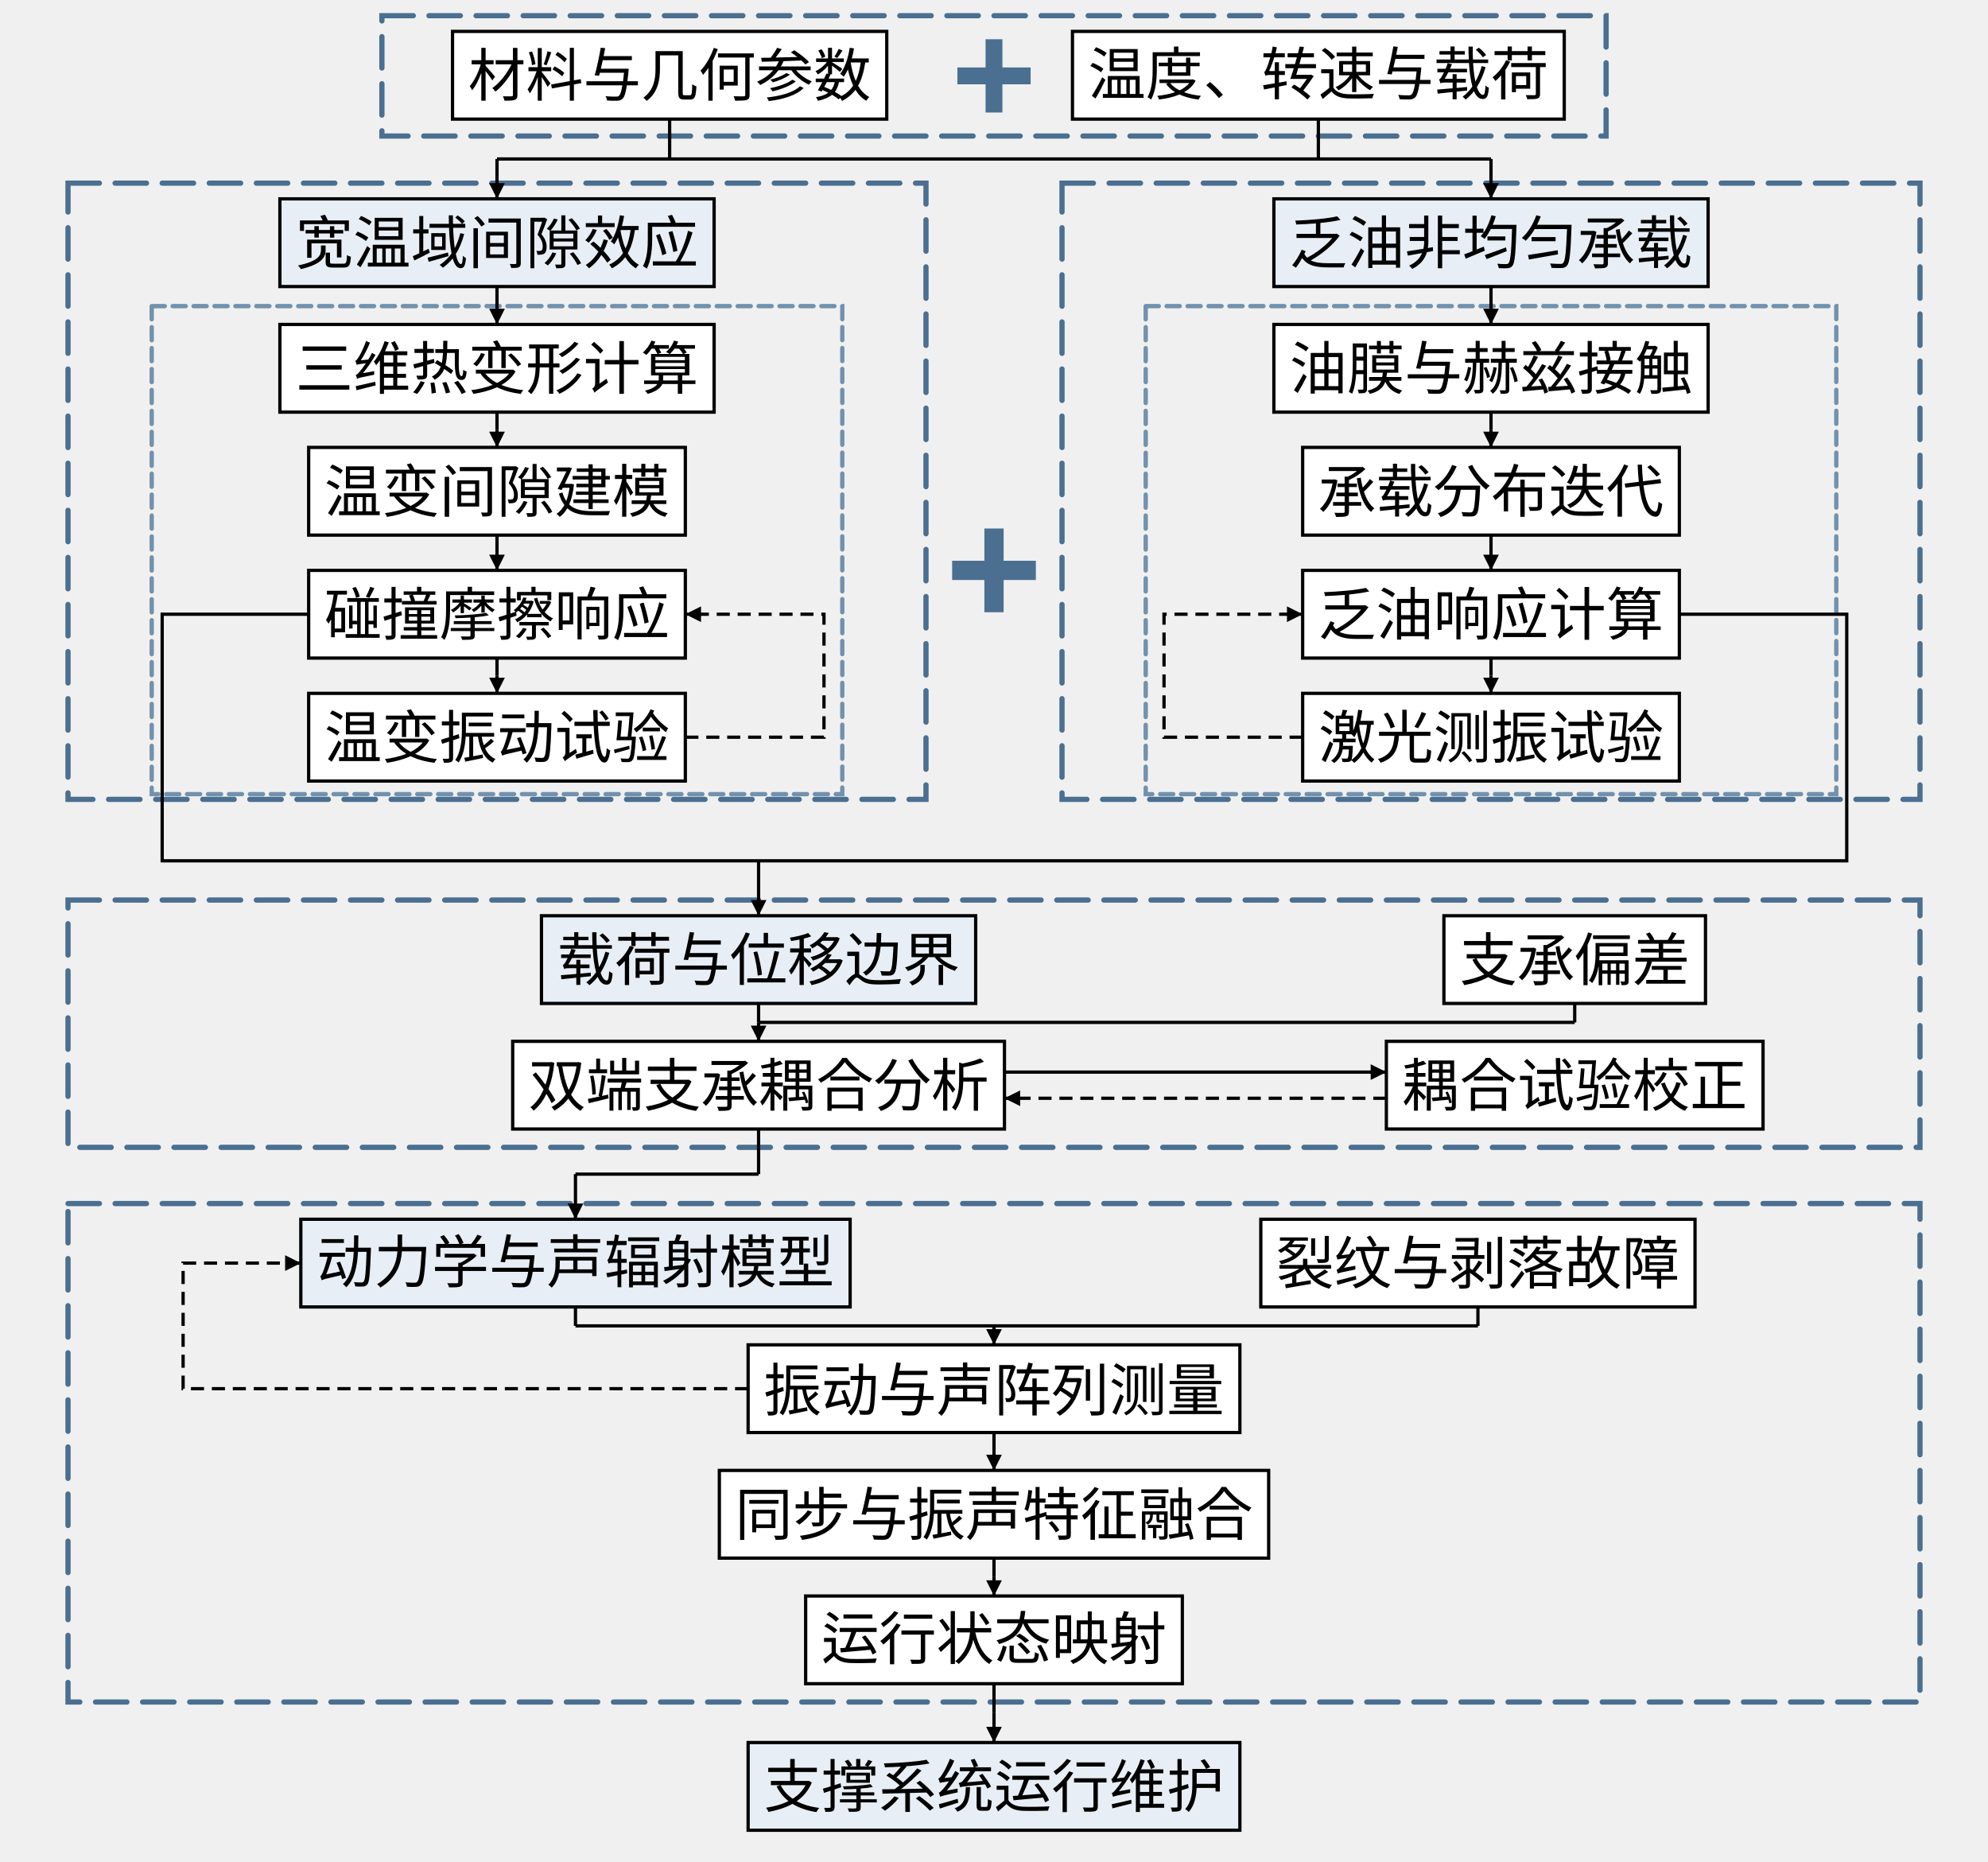
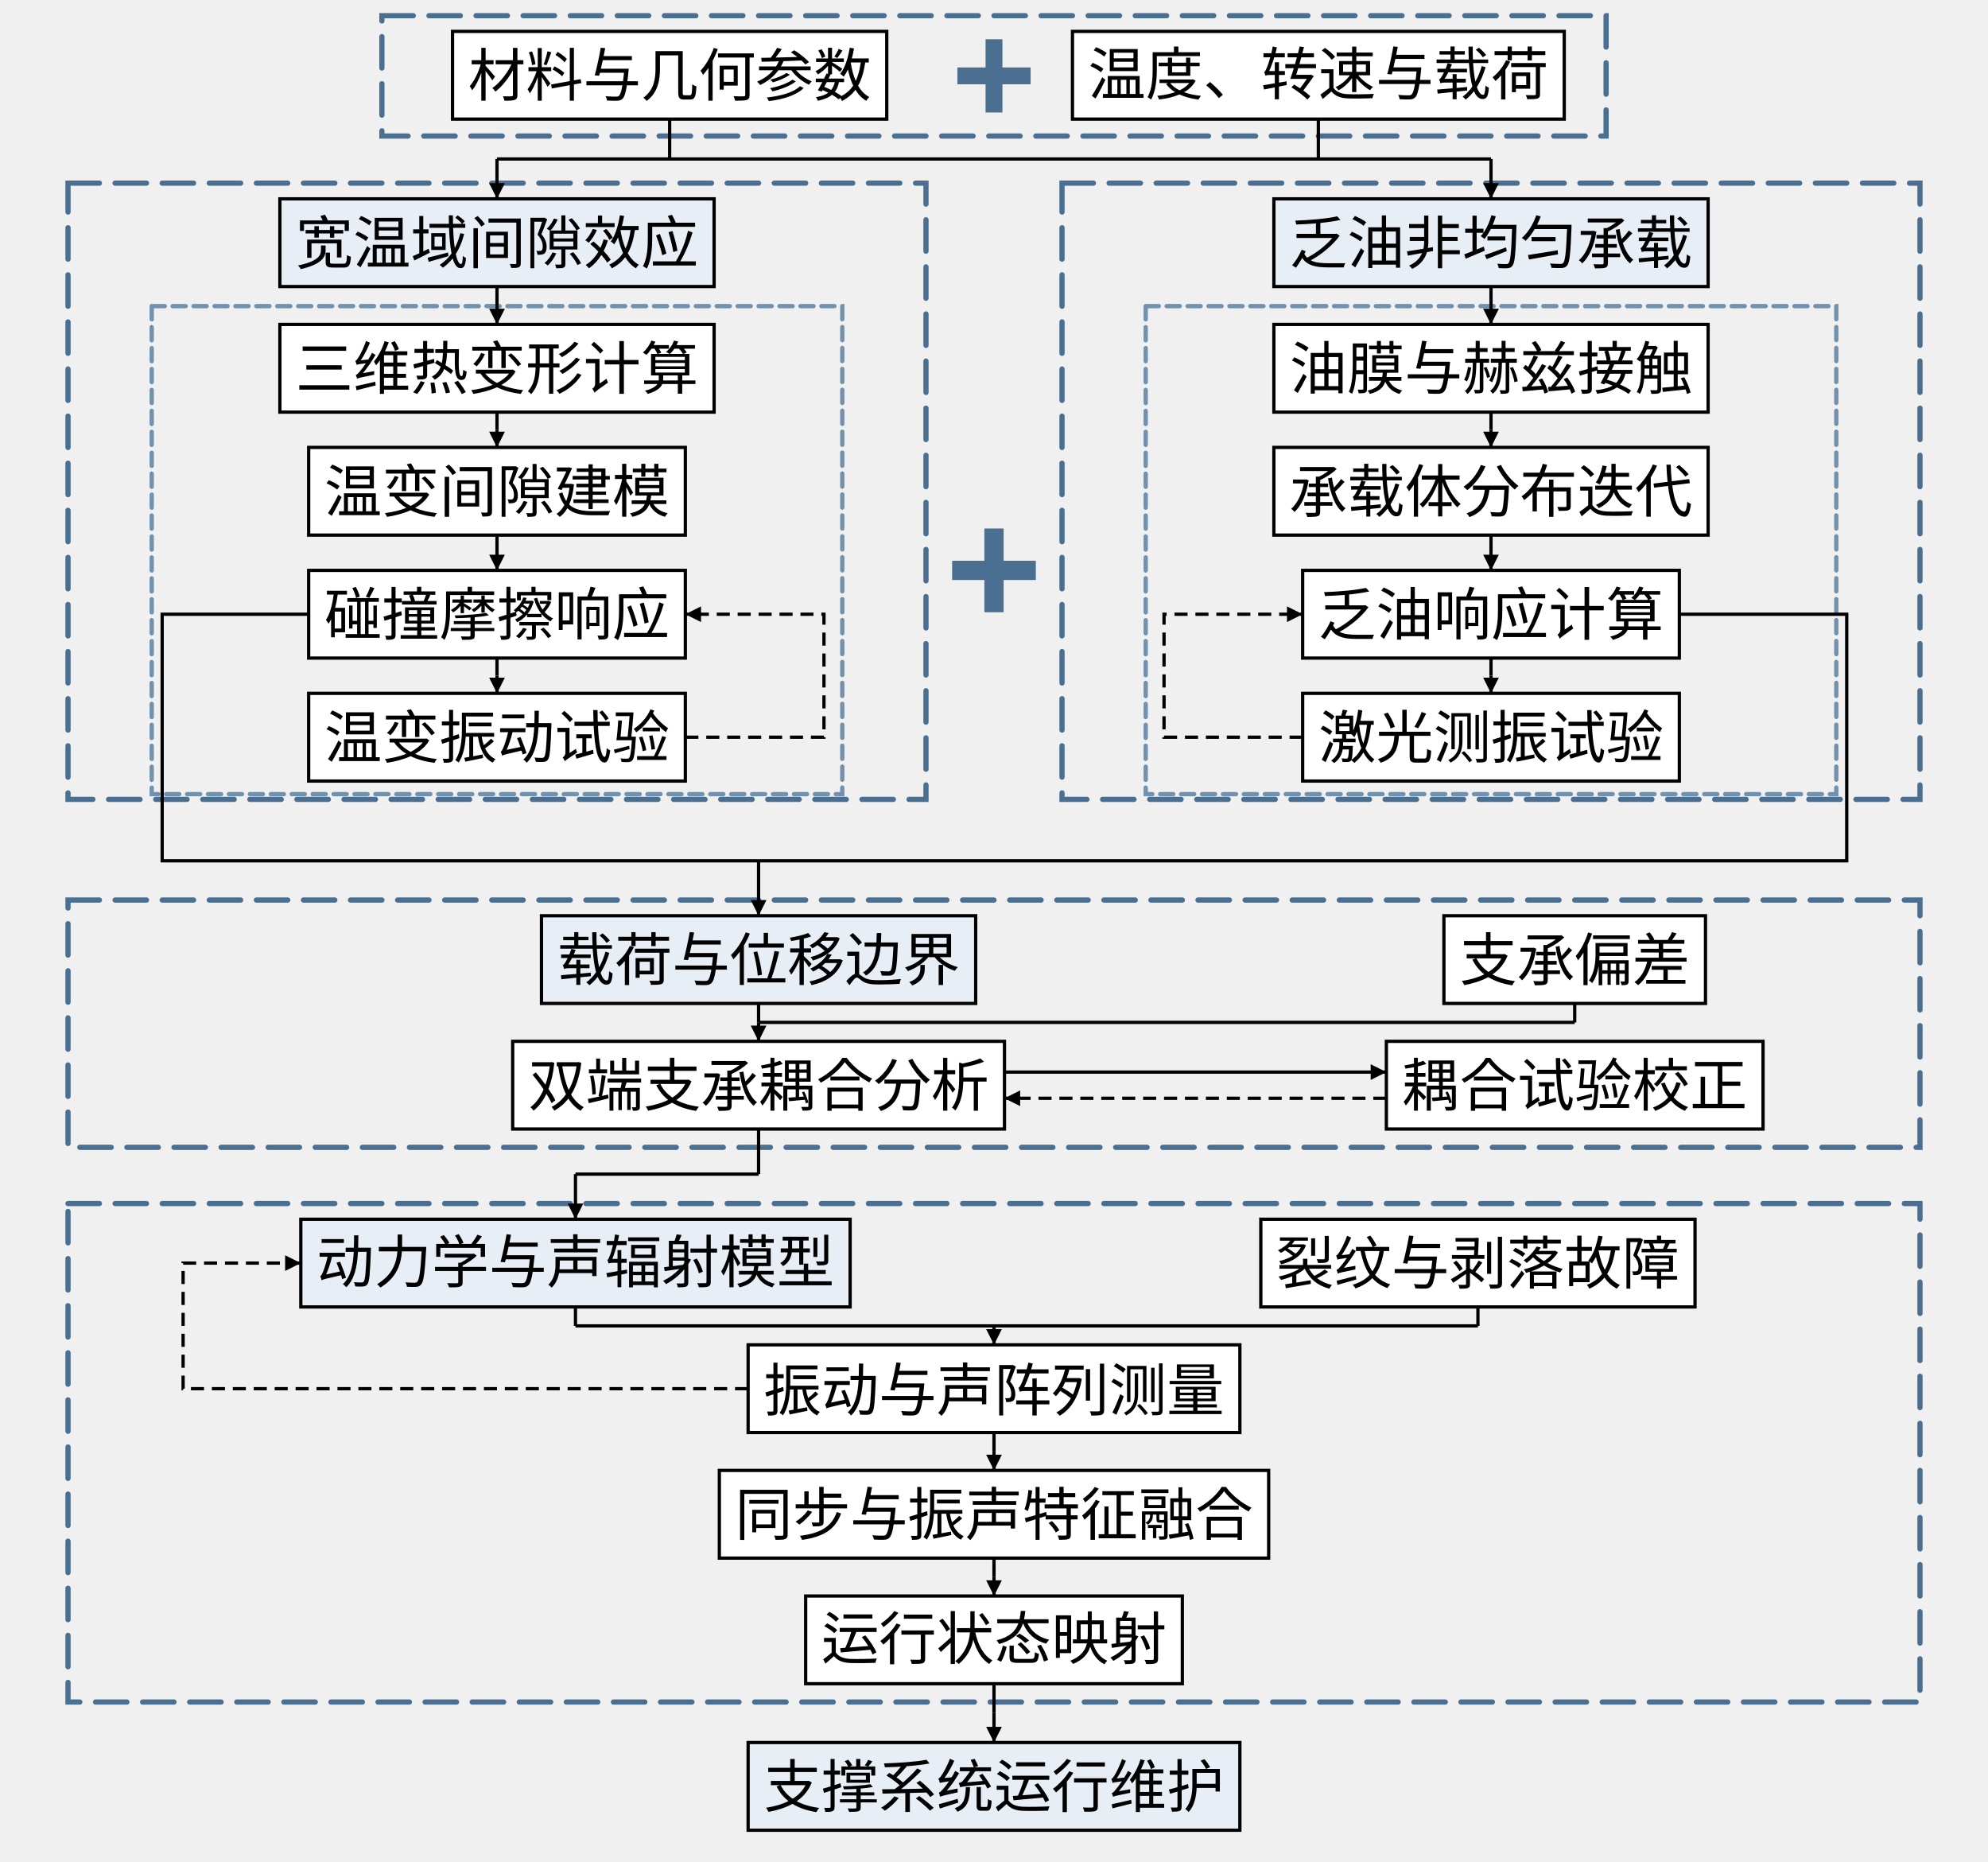
<svg xmlns="http://www.w3.org/2000/svg" width="760px" height="711.52px" viewBox="0 0 760 711.52" version="1.1">
  <g id="plus-001" data-object-type="plus" aria-label="">
    <path id="plus-shape-001" d="M376.78 15 L383.22 15 L383.22 25.78 L394 25.78 L394 32.22 L383.22 32.22 L383.22 43 L376.78 43 L376.78 32.22 L366 32.22 L366 25.78 L376.78 25.78 Z" fill="#4A6F91" stroke="none" />
  </g>
  <g id="module-frame-001" data-object-type="module-frame" aria-label="">
    <rect id="rectangle-001" x="146" y="6" width="468" height="46" fill="none" stroke="#4A6F91" stroke-width="2" stroke-linecap="round" stroke-linejoin="miter" stroke-dasharray="12 6" />
  </g>
  <g id="module-frame-002" data-object-type="module-frame" aria-label="">
    <rect id="rectangle-002" x="26" y="70" width="328" height="235.52" fill="none" stroke="#4A6F91" stroke-width="2" stroke-linecap="round" stroke-linejoin="miter" stroke-dasharray="12 6" />
  </g>
  <g id="submodule-frame-001" data-object-type="submodule-frame" aria-label="">
    <rect id="rectangle-003" x="58" y="117" width="264" height="186.52" fill="none" stroke="#7291AD" stroke-width="1.65" stroke-linecap="round" stroke-linejoin="miter" stroke-dasharray="5 3" />
  </g>
  <g id="connector-001" data-object-type="connector" aria-label="">
    <path id="line-001" d="M190 109.52 L190 116.76" fill="none" stroke="#000000" stroke-width="1.25" stroke-linejoin="miter" stroke-linecap="butt" />
  </g>
  <g id="connector-002" data-object-type="connector" aria-label="">
    <path id="line-002" d="M190 116.76 L190 124" fill="none" stroke="#000000" stroke-width="1.25" stroke-linejoin="miter" stroke-linecap="butt" />
    <polygon id="arrowhead-001" points="190,124 193,118 187,118" fill="#000000" stroke="none" />
  </g>
  <g id="connector-003" data-object-type="connector" aria-label="">
    <path id="line-003" d="M190 157.52 L190 164.26" fill="none" stroke="#000000" stroke-width="1.25" stroke-linejoin="miter" stroke-linecap="butt" />
  </g>
  <g id="connector-004" data-object-type="connector" aria-label="">
    <path id="line-004" d="M190 164.26 L190 171" fill="none" stroke="#000000" stroke-width="1.25" stroke-linejoin="miter" stroke-linecap="butt" />
    <polygon id="arrowhead-002" points="190,171 193,165 187,165" fill="#000000" stroke="none" />
  </g>
  <g id="connector-005" data-object-type="connector" aria-label="">
    <path id="line-005" d="M190 204.52 L190 211.26" fill="none" stroke="#000000" stroke-width="1.25" stroke-linejoin="miter" stroke-linecap="butt" />
  </g>
  <g id="connector-006" data-object-type="connector" aria-label="">
    <path id="line-006" d="M190 211.26 L190 218" fill="none" stroke="#000000" stroke-width="1.25" stroke-linejoin="miter" stroke-linecap="butt" />
    <polygon id="arrowhead-003" points="190,218 193,212 187,212" fill="#000000" stroke="none" />
  </g>
  <g id="connector-007" data-object-type="connector" aria-label="">
    <path id="line-007" d="M190 251.52 L190 258.26" fill="none" stroke="#000000" stroke-width="1.25" stroke-linejoin="miter" stroke-linecap="butt" />
  </g>
  <g id="connector-008" data-object-type="connector" aria-label="">
    <path id="line-008" d="M190 258.26 L190 265" fill="none" stroke="#000000" stroke-width="1.25" stroke-linejoin="miter" stroke-linecap="butt" />
    <polygon id="arrowhead-004" points="190,265 193,259 187,259" fill="#000000" stroke="none" />
  </g>
  <g id="connector-009" data-object-type="connector" aria-label="">
    <path id="line-009" d="M262 281.76 L315 281.76 L315 234.76 L262 234.76" fill="none" stroke="#000000" stroke-width="1.25" stroke-linejoin="miter" stroke-linecap="butt" stroke-dasharray="5 3" />
    <polygon id="arrowhead-005" points="262,234.76 268,237.76 268,231.76" fill="#000000" stroke="none" />
  </g>
  <g id="module-frame-003" data-object-type="module-frame" aria-label="">
    <rect id="rectangle-004" x="406" y="70" width="328" height="235.52" fill="none" stroke="#4A6F91" stroke-width="2" stroke-linecap="round" stroke-linejoin="miter" stroke-dasharray="12 6" />
  </g>
  <g id="submodule-frame-002" data-object-type="submodule-frame" aria-label="">
    <rect id="rectangle-005" x="438" y="117" width="264" height="186.52" fill="none" stroke="#7291AD" stroke-width="1.65" stroke-linecap="round" stroke-linejoin="miter" stroke-dasharray="5 3" />
  </g>
  <g id="connector-010" data-object-type="connector" aria-label="">
    <path id="line-010" d="M570 109.52 L570 116.76" fill="none" stroke="#000000" stroke-width="1.25" stroke-linejoin="miter" stroke-linecap="butt" />
  </g>
  <g id="connector-011" data-object-type="connector" aria-label="">
    <path id="line-011" d="M570 116.76 L570 124" fill="none" stroke="#000000" stroke-width="1.25" stroke-linejoin="miter" stroke-linecap="butt" />
    <polygon id="arrowhead-006" points="570,124 573,118 567,118" fill="#000000" stroke="none" />
  </g>
  <g id="connector-012" data-object-type="connector" aria-label="">
    <path id="line-012" d="M570 157.52 L570 164.26" fill="none" stroke="#000000" stroke-width="1.25" stroke-linejoin="miter" stroke-linecap="butt" />
  </g>
  <g id="connector-013" data-object-type="connector" aria-label="">
    <path id="line-013" d="M570 164.26 L570 171" fill="none" stroke="#000000" stroke-width="1.25" stroke-linejoin="miter" stroke-linecap="butt" />
    <polygon id="arrowhead-007" points="570,171 573,165 567,165" fill="#000000" stroke="none" />
  </g>
  <g id="connector-014" data-object-type="connector" aria-label="">
    <path id="line-014" d="M570 204.52 L570 211.26" fill="none" stroke="#000000" stroke-width="1.25" stroke-linejoin="miter" stroke-linecap="butt" />
  </g>
  <g id="connector-015" data-object-type="connector" aria-label="">
    <path id="line-015" d="M570 211.26 L570 218" fill="none" stroke="#000000" stroke-width="1.25" stroke-linejoin="miter" stroke-linecap="butt" />
    <polygon id="arrowhead-008" points="570,218 573,212 567,212" fill="#000000" stroke="none" />
  </g>
  <g id="connector-016" data-object-type="connector" aria-label="">
    <path id="line-016" d="M570 251.52 L570 258.26" fill="none" stroke="#000000" stroke-width="1.25" stroke-linejoin="miter" stroke-linecap="butt" />
  </g>
  <g id="connector-017" data-object-type="connector" aria-label="">
    <path id="line-017" d="M570 258.26 L570 265" fill="none" stroke="#000000" stroke-width="1.25" stroke-linejoin="miter" stroke-linecap="butt" />
    <polygon id="arrowhead-009" points="570,265 573,259 567,259" fill="#000000" stroke="none" />
  </g>
  <g id="connector-018" data-object-type="connector" aria-label="">
    <path id="line-018" d="M498 281.76 L445 281.76 L445 234.76 L498 234.76" fill="none" stroke="#000000" stroke-width="1.25" stroke-linejoin="miter" stroke-linecap="butt" stroke-dasharray="5 3" />
    <polygon id="arrowhead-010" points="498,234.76 492,231.76 492,237.76" fill="#000000" stroke="none" />
  </g>
  <g id="connector-019" data-object-type="connector" aria-label="">
    <path id="line-019" d="M256 45.52 L256 60.76" fill="none" stroke="#000000" stroke-width="1.25" stroke-linejoin="miter" stroke-linecap="butt" />
  </g>
  <g id="connector-020" data-object-type="connector" aria-label="">
    <path id="line-020" d="M504 45.52 L504 60.76" fill="none" stroke="#000000" stroke-width="1.25" stroke-linejoin="miter" stroke-linecap="butt" />
  </g>
  <g id="connector-021" data-object-type="connector" aria-label="">
    <path id="line-021" d="M190 60.76 L570 60.76" fill="none" stroke="#000000" stroke-width="1.25" stroke-linejoin="miter" stroke-linecap="butt" />
  </g>
  <g id="connector-022" data-object-type="connector" aria-label="">
    <path id="line-022" d="M190 60.76 L190 76" fill="none" stroke="#000000" stroke-width="1.25" stroke-linejoin="miter" stroke-linecap="butt" />
    <polygon id="arrowhead-011" points="190,76 193,70 187,70" fill="#000000" stroke="none" />
  </g>
  <g id="connector-023" data-object-type="connector" aria-label="">
    <path id="line-023" d="M570 60.76 L570 76" fill="none" stroke="#000000" stroke-width="1.25" stroke-linejoin="miter" stroke-linecap="butt" />
    <polygon id="arrowhead-012" points="570,76 573,70 567,70" fill="#000000" stroke="none" />
  </g>
  <g id="plus-002" data-object-type="plus" aria-label="">
    <path id="plus-shape-002" d="M376.32 202 L383.68 202 L383.68 214.32 L396 214.32 L396 221.68 L383.68 221.68 L383.68 234 L376.32 234 L376.32 221.68 L364 221.68 L364 214.32 L376.32 214.32 Z" fill="#4A6F91" stroke="none" />
  </g>
  <g id="module-frame-004" data-object-type="module-frame" aria-label="">
    <rect id="rectangle-006" x="26" y="344" width="708" height="94.52" fill="none" stroke="#4A6F91" stroke-width="2" stroke-linecap="round" stroke-linejoin="miter" stroke-dasharray="12 6" />
  </g>
  <g id="connector-024" data-object-type="connector" aria-label="">
    <path id="line-024" d="M118 234.76 L62 234.76 L62 329 L290 329" fill="none" stroke="#000000" stroke-width="1.25" stroke-linejoin="miter" stroke-linecap="butt" />
  </g>
  <g id="connector-025" data-object-type="connector" aria-label="">
    <path id="line-025" d="M642 234.76 L706 234.76 L706 329 L290 329" fill="none" stroke="#000000" stroke-width="1.25" stroke-linejoin="miter" stroke-linecap="butt" />
  </g>
  <g id="connector-026" data-object-type="connector" aria-label="">
    <path id="line-026" d="M290 329 L290 350" fill="none" stroke="#000000" stroke-width="1.25" stroke-linejoin="miter" stroke-linecap="butt" />
    <polygon id="arrowhead-013" points="290,350 293,344 287,344" fill="#000000" stroke="none" />
  </g>
  <g id="connector-027" data-object-type="connector" aria-label="">
    <path id="line-027" d="M290 383.52 L290 390.76" fill="none" stroke="#000000" stroke-width="1.25" stroke-linejoin="miter" stroke-linecap="butt" />
  </g>
  <g id="connector-028" data-object-type="connector" aria-label="">
    <path id="line-028" d="M602 383.52 L602 390.76" fill="none" stroke="#000000" stroke-width="1.25" stroke-linejoin="miter" stroke-linecap="butt" />
  </g>
  <g id="connector-029" data-object-type="connector" aria-label="">
    <path id="line-029" d="M290 390.76 L602 390.76" fill="none" stroke="#000000" stroke-width="1.25" stroke-linejoin="miter" stroke-linecap="butt" />
  </g>
  <g id="connector-030" data-object-type="connector" aria-label="">
    <path id="line-030" d="M290 390.76 L290 398" fill="none" stroke="#000000" stroke-width="1.25" stroke-linejoin="miter" stroke-linecap="butt" />
    <polygon id="arrowhead-014" points="290,398 293,392 287,392" fill="#000000" stroke="none" />
  </g>
  <g id="connector-031" data-object-type="connector" aria-label="">
    <path id="line-031" d="M384 409.76 L530 409.76" fill="none" stroke="#000000" stroke-width="1.25" stroke-linejoin="miter" stroke-linecap="butt" />
    <polygon id="arrowhead-015" points="530,409.76 524,406.76 524,412.76" fill="#000000" stroke="none" />
  </g>
  <g id="connector-032" data-object-type="connector" aria-label="">
    <path id="line-032" d="M530 419.76 L384 419.76" fill="none" stroke="#000000" stroke-width="1.25" stroke-linejoin="miter" stroke-linecap="butt" stroke-dasharray="5 3" />
    <polygon id="arrowhead-016" points="384,419.76 390,422.76 390,416.76" fill="#000000" stroke="none" />
  </g>
  <g id="module-frame-005" data-object-type="module-frame" aria-label="">
    <rect id="rectangle-007" x="26" y="460" width="708" height="190.52" fill="none" stroke="#4A6F91" stroke-width="2" stroke-linecap="round" stroke-linejoin="miter" stroke-dasharray="12 6" />
  </g>
  <g id="connector-033" data-object-type="connector" aria-label="">
    <path id="line-033" d="M290 431.52 L290 448.76" fill="none" stroke="#000000" stroke-width="1.25" stroke-linejoin="miter" stroke-linecap="butt" />
  </g>
  <g id="connector-034" data-object-type="connector" aria-label="">
    <path id="line-034" d="M220 448.76 L290 448.76" fill="none" stroke="#000000" stroke-width="1.25" stroke-linejoin="miter" stroke-linecap="butt" />
  </g>
  <g id="connector-035" data-object-type="connector" aria-label="">
    <path id="line-035" d="M220 448.76 L220 466" fill="none" stroke="#000000" stroke-width="1.25" stroke-linejoin="miter" stroke-linecap="butt" />
    <polygon id="arrowhead-017" points="220,466 223,460 217,460" fill="#000000" stroke="none" />
  </g>
  <g id="connector-036" data-object-type="connector" aria-label="">
    <path id="line-036" d="M220 499.52 L220 506.76" fill="none" stroke="#000000" stroke-width="1.25" stroke-linejoin="miter" stroke-linecap="butt" />
  </g>
  <g id="connector-037" data-object-type="connector" aria-label="">
    <path id="line-037" d="M565 499.52 L565 506.76" fill="none" stroke="#000000" stroke-width="1.25" stroke-linejoin="miter" stroke-linecap="butt" />
  </g>
  <g id="connector-038" data-object-type="connector" aria-label="">
    <path id="line-038" d="M220 506.76 L565 506.76" fill="none" stroke="#000000" stroke-width="1.25" stroke-linejoin="miter" stroke-linecap="butt" />
  </g>
  <g id="connector-039" data-object-type="connector" aria-label="">
    <path id="line-039" d="M380 506.76 L380 514" fill="none" stroke="#000000" stroke-width="1.25" stroke-linejoin="miter" stroke-linecap="butt" />
    <polygon id="arrowhead-018" points="380,514 383,508 377,508" fill="#000000" stroke="none" />
  </g>
  <g id="connector-040" data-object-type="connector" aria-label="">
    <path id="line-040" d="M380 547.52 L380 554.76" fill="none" stroke="#000000" stroke-width="1.25" stroke-linejoin="miter" stroke-linecap="butt" />
  </g>
  <g id="connector-041" data-object-type="connector" aria-label="">
    <path id="line-041" d="M380 554.76 L380 562" fill="none" stroke="#000000" stroke-width="1.25" stroke-linejoin="miter" stroke-linecap="butt" />
    <polygon id="arrowhead-019" points="380,562 383,556 377,556" fill="#000000" stroke="none" />
  </g>
  <g id="connector-042" data-object-type="connector" aria-label="">
    <path id="line-042" d="M380 595.52 L380 602.76" fill="none" stroke="#000000" stroke-width="1.25" stroke-linejoin="miter" stroke-linecap="butt" />
  </g>
  <g id="connector-043" data-object-type="connector" aria-label="">
    <path id="line-043" d="M380 602.76 L380 610" fill="none" stroke="#000000" stroke-width="1.25" stroke-linejoin="miter" stroke-linecap="butt" />
    <polygon id="arrowhead-020" points="380,610 383,604 377,604" fill="#000000" stroke="none" />
  </g>
  <g id="connector-044" data-object-type="connector" aria-label="">
    <path id="line-044" d="M286 530.76 L70 530.76 L70 482.76 L115 482.76" fill="none" stroke="#000000" stroke-width="1.25" stroke-linejoin="miter" stroke-linecap="butt" stroke-dasharray="5 3" />
    <polygon id="arrowhead-021" points="115,482.76 109,479.76 109,485.76" fill="#000000" stroke="none" />
  </g>
  <g id="connector-045" data-object-type="connector" aria-label="">
    <path id="line-045" d="M380 643.52 L380 654.76" fill="none" stroke="#000000" stroke-width="1.25" stroke-linejoin="miter" stroke-linecap="butt" />
  </g>
  <g id="connector-046" data-object-type="connector" aria-label="">
    <path id="line-046" d="M380 654.76 L380 666" fill="none" stroke="#000000" stroke-width="1.25" stroke-linejoin="miter" stroke-linecap="butt" />
    <polygon id="arrowhead-022" points="380,666 383,660 377,660" fill="#000000" stroke="none" />
  </g>
  <g id="text-box-001" data-object-type="text-box" aria-label="材料与几何参数">
    <rect id="rectangle-008" x="173" y="12" width="166" height="33.52" fill="#FFFFFF" stroke="#000000" stroke-width="1.25" stroke-linecap="butt" stroke-linejoin="miter" />
    <text id="text-001" xml:space="preserve" font-family="SimSun" font-size="22" font-weight="normal" font-style="normal" fill="#000000">
      <tspan id="text-run-001" x="179" y="36.76" font-family="SimSun" font-size="22" fill="#000000" style="font-family:'SimSun';font-size:22px;font-weight:normal;font-style:normal">材料与几何参数</tspan>
    </text>
  </g>
  <g id="text-box-002" data-object-type="text-box" aria-label="温度、转速与载荷">
    <rect id="rectangle-009" x="410" y="12" width="188" height="33.52" fill="#FFFFFF" stroke="#000000" stroke-width="1.25" stroke-linecap="butt" stroke-linejoin="miter" />
    <text id="text-002" xml:space="preserve" font-family="SimSun" font-size="22" font-weight="normal" font-style="normal" fill="#000000">
      <tspan id="text-run-002" x="416" y="36.26" font-family="SimSun" font-size="22" fill="#000000" style="font-family:'SimSun';font-size:22px;font-weight:normal;font-style:normal">温度、转速与载荷</tspan>
    </text>
  </g>
  <g id="text-box-003" data-object-type="text-box" aria-label="宽温域间隙效应">
    <rect id="rectangle-010" x="107" y="76" width="166" height="33.52" fill="#E7EEF5" stroke="#000000" stroke-width="1.25" stroke-linecap="butt" stroke-linejoin="miter" />
    <text id="text-003" xml:space="preserve" font-family="SimSun" font-size="22" font-weight="normal" font-style="normal" fill="#000000">
      <tspan id="text-run-003" x="113" y="100.76" font-family="SimSun" font-size="22" fill="#000000" style="font-family:'SimSun';font-size:22px;font-weight:normal;font-style:normal">宽温域间隙效应</tspan>
    </text>
  </g>
  <g id="text-box-004" data-object-type="text-box" aria-label="三维热变形计算">
    <rect id="rectangle-011" x="107" y="124" width="166" height="33.52" fill="#FFFFFF" stroke="#000000" stroke-width="1.25" stroke-linecap="butt" stroke-linejoin="miter" />
    <text id="text-004" xml:space="preserve" font-family="SimSun" font-size="22" font-weight="normal" font-style="normal" fill="#000000">
      <tspan id="text-run-004" x="113" y="148.76" font-family="SimSun" font-size="22" fill="#000000" style="font-family:'SimSun';font-size:22px;font-weight:normal;font-style:normal">三维热变形计算</tspan>
    </text>
  </g>
  <g id="text-box-005" data-object-type="text-box" aria-label="温变间隙建模">
    <rect id="rectangle-012" x="118" y="171" width="144" height="33.52" fill="#FFFFFF" stroke="#000000" stroke-width="1.25" stroke-linecap="butt" stroke-linejoin="miter" />
    <text id="text-005" xml:space="preserve" font-family="SimSun" font-size="22" font-weight="normal" font-style="normal" fill="#000000">
      <tspan id="text-run-005" x="124" y="195.76" font-family="SimSun" font-size="22" fill="#000000" style="font-family:'SimSun';font-size:22px;font-weight:normal;font-style:normal">温变间隙建模</tspan>
    </text>
  </g>
  <g id="text-box-006" data-object-type="text-box" aria-label="碰撞摩擦响应">
    <rect id="rectangle-013" x="118" y="218" width="144" height="33.52" fill="#FFFFFF" stroke="#000000" stroke-width="1.25" stroke-linecap="butt" stroke-linejoin="miter" />
    <text id="text-006" xml:space="preserve" font-family="SimSun" font-size="22" font-weight="normal" font-style="normal" fill="#000000">
      <tspan id="text-run-006" x="124" y="242.76" font-family="SimSun" font-size="22" fill="#000000" style="font-family:'SimSun';font-size:22px;font-weight:normal;font-style:normal">碰撞摩擦响应</tspan>
    </text>
  </g>
  <g id="text-box-007" data-object-type="text-box" aria-label="温变振动试验">
    <rect id="rectangle-014" x="118" y="265" width="144" height="33.52" fill="#FFFFFF" stroke="#000000" stroke-width="1.25" stroke-linecap="butt" stroke-linejoin="miter" />
    <text id="text-007" xml:space="preserve" font-family="SimSun" font-size="22" font-weight="normal" font-style="normal" fill="#000000">
      <tspan id="text-run-007" x="124" y="289.76" font-family="SimSun" font-size="22" fill="#000000" style="font-family:'SimSun';font-size:22px;font-weight:normal;font-style:normal">温变振动试验</tspan>
    </text>
  </g>
  <g id="text-box-008" data-object-type="text-box" aria-label="乏油非均匀承载">
    <rect id="rectangle-015" x="487" y="76" width="166" height="33.52" fill="#E7EEF5" stroke="#000000" stroke-width="1.25" stroke-linecap="butt" stroke-linejoin="miter" />
    <text id="text-008" xml:space="preserve" font-family="SimSun" font-size="22" font-weight="normal" font-style="normal" fill="#000000">
      <tspan id="text-run-008" x="493" y="100.76" font-family="SimSun" font-size="22" fill="#000000" style="font-family:'SimSun';font-size:22px;font-weight:normal;font-style:normal">乏油非均匀承载</tspan>
    </text>
  </g>
  <g id="text-box-009" data-object-type="text-box" aria-label="油膜与赫兹接触">
    <rect id="rectangle-016" x="487" y="124" width="166" height="33.52" fill="#FFFFFF" stroke="#000000" stroke-width="1.25" stroke-linecap="butt" stroke-linejoin="miter" />
    <text id="text-009" xml:space="preserve" font-family="SimSun" font-size="22" font-weight="normal" font-style="normal" fill="#000000">
      <tspan id="text-run-009" x="493" y="148.76" font-family="SimSun" font-size="22" fill="#000000" style="font-family:'SimSun';font-size:22px;font-weight:normal;font-style:normal">油膜与赫兹接触</tspan>
    </text>
  </g>
-   <g id="text-box-010" data-object-type="text-box" aria-label="承载分布迭代">
-     <rect id="rectangle-017" x="498" y="171" width="144" height="33.52" fill="#FFFFFF" stroke="#000000" stroke-width="1.25" stroke-linecap="butt" stroke-linejoin="miter" />
+   <g id="text-box-010" data-object-type="text-box" aria-label="承载体分布迭代">
+     <rect id="rectangle-017" x="487" y="171" width="166" height="33.52" fill="#FFFFFF" stroke="#000000" stroke-width="1.25" stroke-linecap="butt" stroke-linejoin="miter" />
    <text id="text-010" xml:space="preserve" font-family="SimSun" font-size="22" font-weight="normal" font-style="normal" fill="#000000">
-       <tspan id="text-run-010" x="504" y="195.76" font-family="SimSun" font-size="22" fill="#000000" style="font-family:'SimSun';font-size:22px;font-weight:normal;font-style:normal">承载分布迭代</tspan>
+       <tspan id="text-run-010" x="493" y="195.76" font-family="SimSun" font-size="22" fill="#000000" style="font-family:'SimSun';font-size:22px;font-weight:normal;font-style:normal">承载体分布迭代</tspan>
    </text>
  </g>
  <g id="text-box-011" data-object-type="text-box" aria-label="乏油响应计算">
    <rect id="rectangle-018" x="498" y="218" width="144" height="33.52" fill="#FFFFFF" stroke="#000000" stroke-width="1.25" stroke-linecap="butt" stroke-linejoin="miter" />
    <text id="text-011" xml:space="preserve" font-family="SimSun" font-size="22" font-weight="normal" font-style="normal" fill="#000000">
      <tspan id="text-run-011" x="504" y="242.76" font-family="SimSun" font-size="22" fill="#000000" style="font-family:'SimSun';font-size:22px;font-weight:normal;font-style:normal">乏油响应计算</tspan>
    </text>
  </g>
  <g id="text-box-012" data-object-type="text-box" aria-label="激光测振试验">
    <rect id="rectangle-019" x="498" y="265" width="144" height="33.52" fill="#FFFFFF" stroke="#000000" stroke-width="1.25" stroke-linecap="butt" stroke-linejoin="miter" />
    <text id="text-012" xml:space="preserve" font-family="SimSun" font-size="22" font-weight="normal" font-style="normal" fill="#000000">
      <tspan id="text-run-012" x="504" y="289.76" font-family="SimSun" font-size="22" fill="#000000" style="font-family:'SimSun';font-size:22px;font-weight:normal;font-style:normal">激光测振试验</tspan>
    </text>
  </g>
  <g id="text-box-013" data-object-type="text-box" aria-label="载荷与位移边界">
    <rect id="rectangle-020" x="207" y="350" width="166" height="33.52" fill="#E7EEF5" stroke="#000000" stroke-width="1.25" stroke-linecap="butt" stroke-linejoin="miter" />
    <text id="text-013" xml:space="preserve" font-family="SimSun" font-size="22" font-weight="normal" font-style="normal" fill="#000000">
      <tspan id="text-run-013" x="213" y="374.76" font-family="SimSun" font-size="22" fill="#000000" style="font-family:'SimSun';font-size:22px;font-weight:normal;font-style:normal">载荷与位移边界</tspan>
    </text>
  </g>
  <g id="text-box-014" data-object-type="text-box" aria-label="支承偏差">
    <rect id="rectangle-021" x="552" y="350" width="100" height="33.52" fill="#FFFFFF" stroke="#000000" stroke-width="1.25" stroke-linecap="butt" stroke-linejoin="miter" />
    <text id="text-014" xml:space="preserve" font-family="SimSun" font-size="22" font-weight="normal" font-style="normal" fill="#000000">
      <tspan id="text-run-014" x="558" y="374.76" font-family="SimSun" font-size="22" fill="#000000" style="font-family:'SimSun';font-size:22px;font-weight:normal;font-style:normal">支承偏差</tspan>
    </text>
  </g>
  <g id="text-box-015" data-object-type="text-box" aria-label="双端支承耦合分析">
    <rect id="rectangle-022" x="196" y="398" width="188" height="33.52" fill="#FFFFFF" stroke="#000000" stroke-width="1.25" stroke-linecap="butt" stroke-linejoin="miter" />
    <text id="text-015" xml:space="preserve" font-family="SimSun" font-size="22" font-weight="normal" font-style="normal" fill="#000000">
      <tspan id="text-run-015" x="202" y="422.76" font-family="SimSun" font-size="22" fill="#000000" style="font-family:'SimSun';font-size:22px;font-weight:normal;font-style:normal">双端支承耦合分析</tspan>
    </text>
  </g>
  <g id="text-box-016" data-object-type="text-box" aria-label="耦合试验校正">
    <rect id="rectangle-023" x="530" y="398" width="144" height="33.52" fill="#FFFFFF" stroke="#000000" stroke-width="1.25" stroke-linecap="butt" stroke-linejoin="miter" />
    <text id="text-016" xml:space="preserve" font-family="SimSun" font-size="22" font-weight="normal" font-style="normal" fill="#000000">
      <tspan id="text-run-016" x="536" y="422.76" font-family="SimSun" font-size="22" fill="#000000" style="font-family:'SimSun';font-size:22px;font-weight:normal;font-style:normal">耦合试验校正</tspan>
    </text>
  </g>
  <g id="text-box-017" data-object-type="text-box" aria-label="动力学与声辐射模型">
    <rect id="rectangle-024" x="115" y="466" width="210" height="33.52" fill="#E7EEF5" stroke="#000000" stroke-width="1.25" stroke-linecap="butt" stroke-linejoin="miter" />
    <text id="text-017" xml:space="preserve" font-family="SimSun" font-size="22" font-weight="normal" font-style="normal" fill="#000000">
      <tspan id="text-run-017" x="121" y="490.26" font-family="SimSun" font-size="22" fill="#000000" style="font-family:'SimSun';font-size:22px;font-weight:normal;font-style:normal">动力学与声辐射模型</tspan>
    </text>
  </g>
  <g id="text-box-018" data-object-type="text-box" aria-label="裂纹与剥落故障">
    <rect id="rectangle-025" x="482" y="466" width="166" height="33.52" fill="#FFFFFF" stroke="#000000" stroke-width="1.25" stroke-linecap="butt" stroke-linejoin="miter" />
    <text id="text-018" xml:space="preserve" font-family="SimSun" font-size="22" font-weight="normal" font-style="normal" fill="#000000">
      <tspan id="text-run-018" x="488" y="490.76" font-family="SimSun" font-size="22" fill="#000000" style="font-family:'SimSun';font-size:22px;font-weight:normal;font-style:normal">裂纹与剥落故障</tspan>
    </text>
  </g>
  <g id="text-box-019" data-object-type="text-box" aria-label="振动与声阵列测量">
    <rect id="rectangle-026" x="286" y="514" width="188" height="33.52" fill="#FFFFFF" stroke="#000000" stroke-width="1.25" stroke-linecap="butt" stroke-linejoin="miter" />
    <text id="text-019" xml:space="preserve" font-family="SimSun" font-size="22" font-weight="normal" font-style="normal" fill="#000000">
      <tspan id="text-run-019" x="292" y="539.26" font-family="SimSun" font-size="22" fill="#000000" style="font-family:'SimSun';font-size:22px;font-weight:normal;font-style:normal">振动与声阵列测量</tspan>
    </text>
  </g>
  <g id="text-box-020" data-object-type="text-box" aria-label="同步与振声特征融合">
    <rect id="rectangle-027" x="275" y="562" width="210" height="33.52" fill="#FFFFFF" stroke="#000000" stroke-width="1.25" stroke-linecap="butt" stroke-linejoin="miter" />
    <text id="text-020" xml:space="preserve" font-family="SimSun" font-size="22" font-weight="normal" font-style="normal" fill="#000000">
      <tspan id="text-run-020" x="281" y="586.76" font-family="SimSun" font-size="22" fill="#000000" style="font-family:'SimSun';font-size:22px;font-weight:normal;font-style:normal">同步与振声特征融合</tspan>
    </text>
  </g>
  <g id="text-box-021" data-object-type="text-box" aria-label="运行状态映射">
    <rect id="rectangle-028" x="308" y="610" width="144" height="33.52" fill="#FFFFFF" stroke="#000000" stroke-width="1.25" stroke-linecap="butt" stroke-linejoin="miter" />
    <text id="text-021" xml:space="preserve" font-family="SimSun" font-size="22" font-weight="normal" font-style="normal" fill="#000000">
      <tspan id="text-run-021" x="314" y="634.26" font-family="SimSun" font-size="22" fill="#000000" style="font-family:'SimSun';font-size:22px;font-weight:normal;font-style:normal">运行状态映射</tspan>
    </text>
  </g>
  <g id="text-box-022" data-object-type="text-box" aria-label="支撑系统运行维护">
    <rect id="rectangle-029" x="286" y="666" width="188" height="33.52" fill="#E7EEF5" stroke="#000000" stroke-width="1.25" stroke-linecap="butt" stroke-linejoin="miter" />
    <text id="text-022" xml:space="preserve" font-family="SimSun" font-size="22" font-weight="normal" font-style="normal" fill="#000000">
      <tspan id="text-run-022" x="292" y="690.76" font-family="SimSun" font-size="22" fill="#000000" style="font-family:'SimSun';font-size:22px;font-weight:normal;font-style:normal">支撑系统运行维护</tspan>
    </text>
  </g>
</svg>
